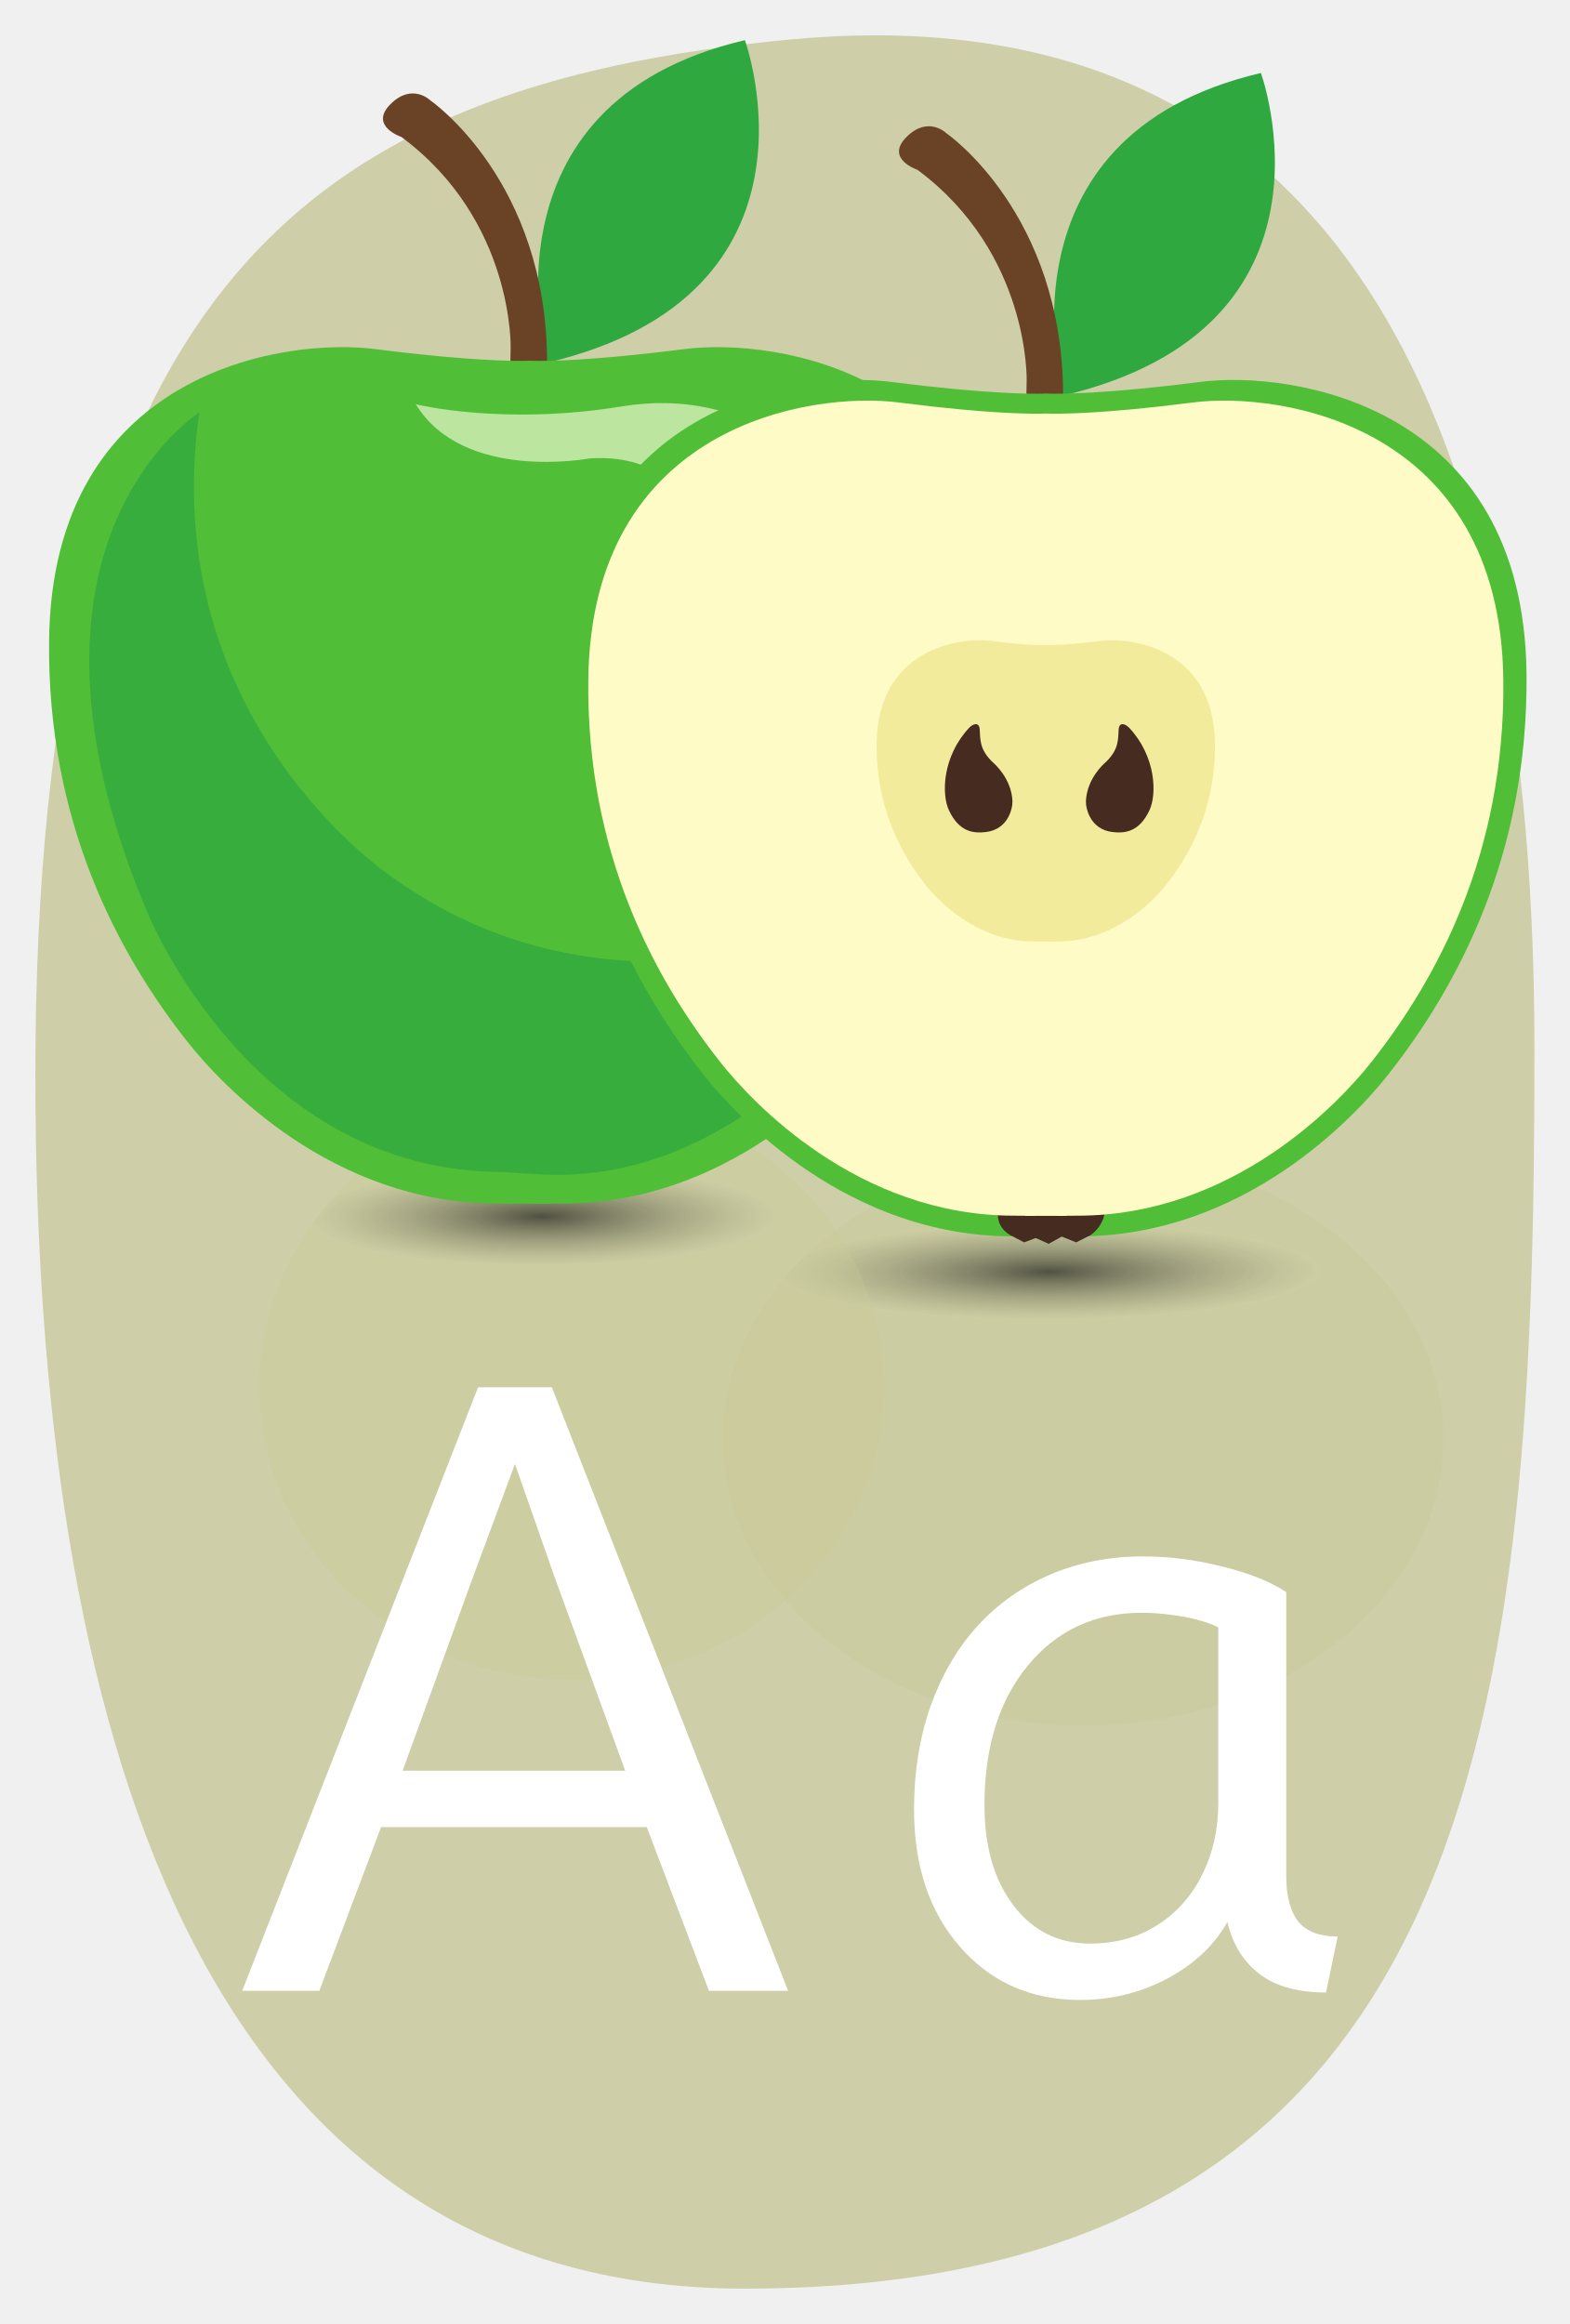
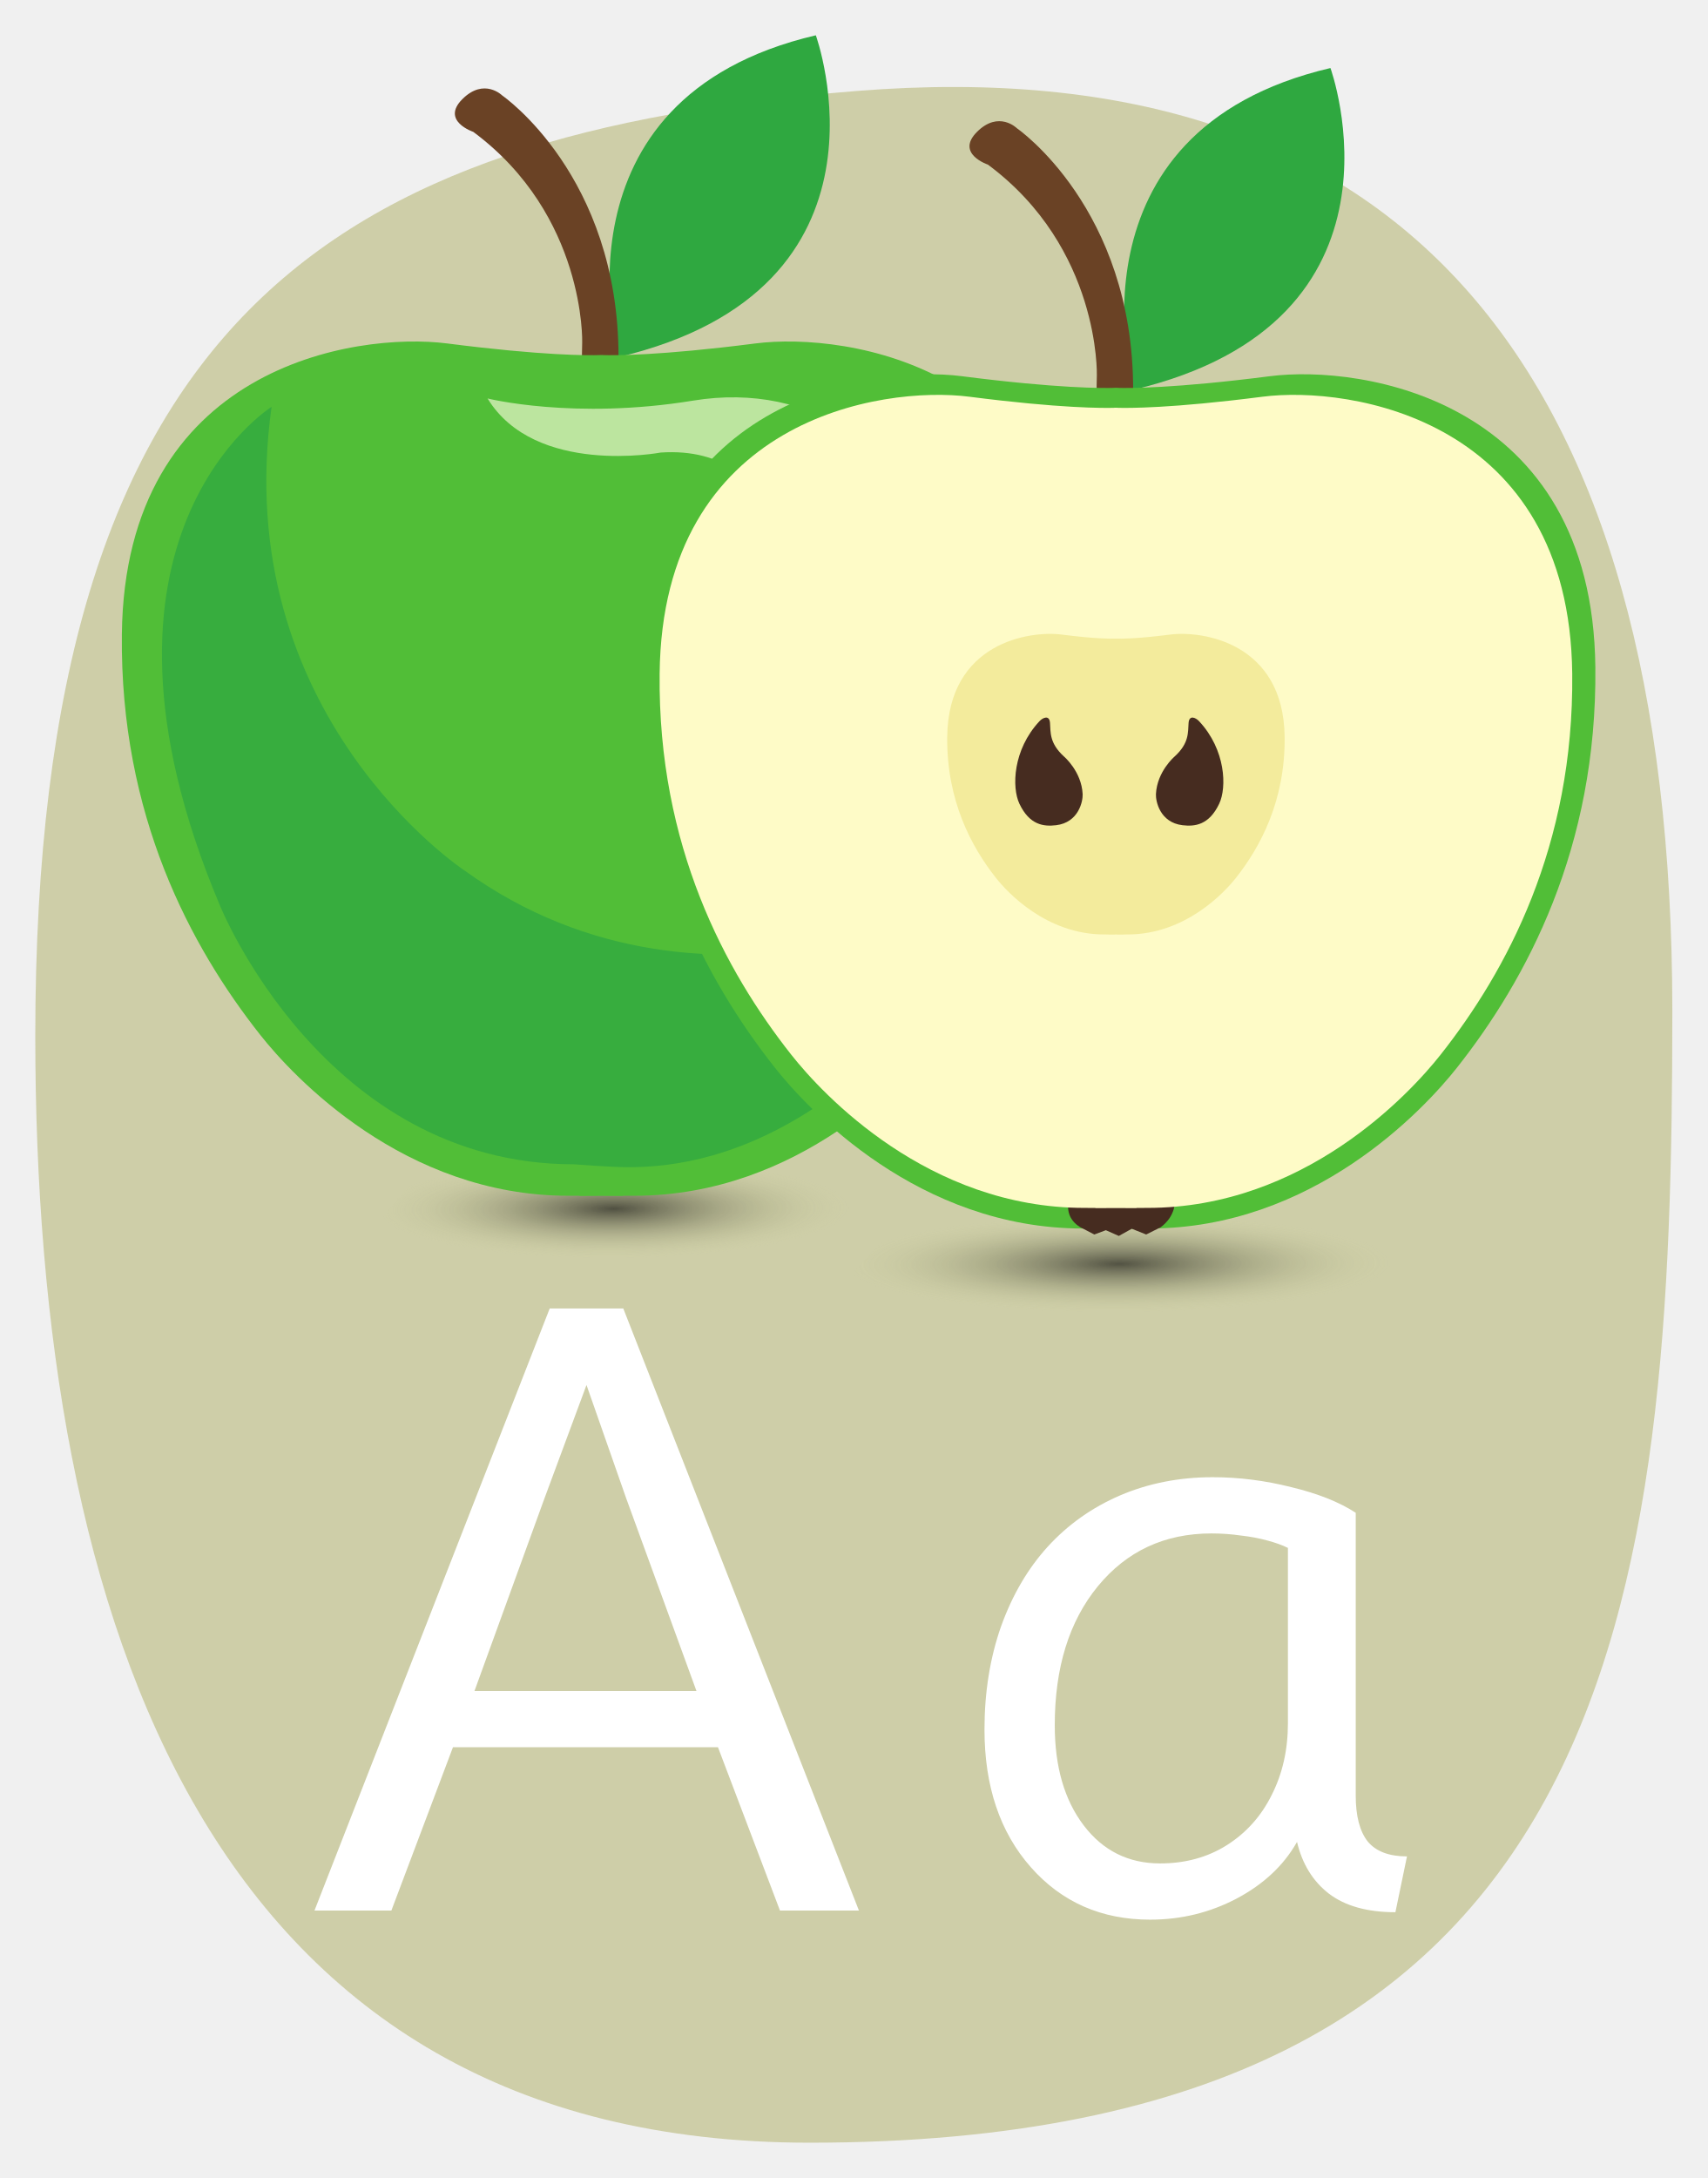
- <svg xmlns="http://www.w3.org/2000/svg" xmlns:xlink="http://www.w3.org/1999/xlink" version="1.1" width="221.902" height="328.491" viewBox="0 0 221.902 328.491" id="svg2985" style="overflow:visible">
+ <svg xmlns="http://www.w3.org/2000/svg" xmlns:xlink="http://www.w3.org/1999/xlink" version="1.1" width="242.027" height="308.621" viewBox="0 0 242.027 308.621" id="svg2985" style="overflow:visible">
  <defs id="defs3078">
    <linearGradient id="linearGradient4088">
      <stop style="stop-color:#000000;stop-opacity:1;" offset="0" id="stop4090" />
-       <stop style="stop-color:#c8cc95;stop-opacity:0.453;" offset="1" id="stop4092" />
+       <stop style="stop-color:#c8cc95;stop-opacity:0;" offset="1" id="stop4092" />
    </linearGradient>
    <linearGradient id="linearGradient3910">
      <stop style="stop-color:#d1f5bc;stop-opacity:1;" offset="0" id="stop3912" />
      <stop style="stop-color:#9ce970;stop-opacity:0;" offset="1" id="stop3915" />
    </linearGradient>
    <linearGradient id="linearGradient3878">
      <stop style="stop-color:#6e8f5b;stop-opacity:1;" offset="0" id="stop3880" />
      <stop style="stop-color:#ebebeb;stop-opacity:0;" offset="1" id="stop3882" />
    </linearGradient>
    <linearGradient id="linearGradient4407">
      <stop style="stop-color:#5a932e;stop-opacity:1;" offset="0" id="stop4409" />
      <stop style="stop-color:#008000;stop-opacity:0;" offset="1" id="stop4411" />
    </linearGradient>
    <linearGradient id="linearGradient3920">
      <stop id="stop3922" style="stop-color:#f76605;stop-opacity:1" offset="0" />
      <stop id="stop3924" style="stop-color:#f76605;stop-opacity:0" offset="1" />
    </linearGradient>
    <linearGradient id="linearGradient3912">
      <stop id="stop3914" style="stop-color:#f76605;stop-opacity:1" offset="0" />
      <stop id="stop3916" style="stop-color:#f76605;stop-opacity:0" offset="1" />
    </linearGradient>
    <linearGradient x1="266.478" y1="211.68" x2="229.985" y2="1" id="linearGradient3926" xlink:href="#linearGradient3920" gradientUnits="userSpaceOnUse" />
    <linearGradient x1="181.082" y1="130.101" x2="215.935" y2="39.45" id="linearGradient3928" xlink:href="#linearGradient3912" gradientUnits="userSpaceOnUse" gradientTransform="matrix(1,0,0,0.8609317,-54.55841,-74.85106)" />
    <radialGradient xlink:href="#linearGradient4088" id="radialGradient4094" cx="78.698" cy="50.058" fx="78.698" fy="50.058" r="99.455" gradientTransform="matrix(1,0,0,0.2369623,0,38.19639)" gradientUnits="userSpaceOnUse" />
    <radialGradient xlink:href="#linearGradient4088-8" id="radialGradient4104-4" cx="78.698" cy="50.058" fx="78.698" fy="50.058" r="99.455" gradientTransform="matrix(1,0,0,0.2369623,0,38.19639)" gradientUnits="userSpaceOnUse" />
    <linearGradient id="linearGradient4088-8">
      <stop style="stop-color:#000000;stop-opacity:1;" offset="0" id="stop4090-2" />
      <stop style="stop-color:#000000;stop-opacity:0;" offset="1" id="stop4092-2" />
    </linearGradient>
    <radialGradient xlink:href="#linearGradient4088-8" id="radialGradient4106-5" gradientUnits="userSpaceOnUse" gradientTransform="matrix(1,0,0,0.2369623,0,38.19639)" cx="78.698" cy="50.058" fx="78.698" fy="50.058" r="99.455" />
    <radialGradient xlink:href="#linearGradient4088" id="radialGradient4162" cx="78.698" cy="50.058" fx="78.698" fy="50.058" r="99.455" gradientTransform="matrix(1,0,0,0.2369623,0,38.19639)" gradientUnits="userSpaceOnUse" spreadMethod="pad" />
    <radialGradient xlink:href="#linearGradient4088" id="radialGradient4164" gradientUnits="userSpaceOnUse" gradientTransform="matrix(0.615615,-0.00320847,1.5412167e-4,0.1356629,37.45477,51.19507)" spreadMethod="pad" cx="100.392" cy="142.538" fx="100.392" fy="142.538" r="99.455" />
    <radialGradient xlink:href="#linearGradient4088-4" id="radialGradient4162-1" cx="78.698" cy="50.058" fx="78.698" fy="50.058" r="99.455" gradientTransform="matrix(1,0,0,0.2369623,0,38.19639)" gradientUnits="userSpaceOnUse" spreadMethod="pad" />
    <linearGradient id="linearGradient4088-4">
      <stop style="stop-color:#000000;stop-opacity:1;" offset="0" id="stop4090-1" />
-       <stop style="stop-color:#c8cc95;stop-opacity:0.453;" offset="1" id="stop4092-8" />
+       <stop style="stop-color:#c8cc95;stop-opacity:0;" offset="1" id="stop4092-8" />
    </linearGradient>
    <radialGradient xlink:href="#linearGradient4088-4" id="radialGradient4164-9" gradientUnits="userSpaceOnUse" gradientTransform="matrix(0.615615,-0.00320847,1.5412167e-4,0.1356629,37.45477,51.19507)" spreadMethod="pad" cx="100.392" cy="142.538" fx="100.392" fy="142.538" r="99.455" />
    <linearGradient id="linearGradient4181">
      <stop style="stop-color:#000000;stop-opacity:1;" offset="0" id="stop4183" />
      <stop style="stop-color:#c8cc95;stop-opacity:0.453;" offset="1" id="stop4185" />
    </linearGradient>
    <radialGradient r="99.455" fy="142.538" fx="100.392" cy="142.538" cx="100.392" spreadMethod="pad" gradientTransform="matrix(0.615615,-0.00320847,1.5412167e-4,0.1356629,37.45477,51.19507)" gradientUnits="userSpaceOnUse" id="radialGradient4189" xlink:href="#linearGradient4088-4" />
  </defs>
-   <path style="opacity:0.3;fill:#808000;fill-opacity:1;stroke:none" d="m 216.902,148.206 c 0,91.29 -6.318,175.286 -111.649,175.286 C 27.632,323.491 5,243.301 5,152.011 5,40.744 43.361,12.157 111.365,5.616 182.021,-1.18 216.902,48.355 216.902,148.206 z" id="path3929" />
-   <g id="g14004" transform="matrix(0.512253,0,0,2.356339,110.0733,110.0872)" style="opacity:0.6;fill:url(#radialGradient4162);fill-opacity:1;fill-rule:nonzero">
+   <path style="opacity:0.3;fill:#808000;fill-opacity:1;stroke:none" d="m 237.027,143.302 c 0,83.495 -6.918,160.318 -122.253,160.318 -84.993,0 -109.774,-73.343 -109.774,-156.838 0,-101.766 42.004,-127.912 116.467,-133.894 77.367,-6.215 115.56,39.089 115.56,130.414 z" id="path3929" />
+   <g id="g14004" transform="matrix(0.512253,0,0,2.356339,120.4077,109.412)" style="opacity:0.6;fill:url(#radialGradient4162);fill-opacity:1;fill-rule:nonzero">
    <path transform="matrix(1.228568,0,0,0.2166839,-47.36753,14.35761)" d="m 187.889,116.431 c 0,43.881 -36.243,79.453 -80.952,79.453 -44.709,0 -80.952,-35.572 -80.952,-79.453 0,-43.881 36.243,-79.453 80.952,-79.453 44.709,0 80.952,35.572 80.952,79.453 z" id="path14006" style="fill:url(#radialGradient4164);fill-opacity:1;fill-rule:nonzero;stroke:none" />
  </g>
-   <g id="g14004-1" transform="matrix(0.4438912,0,0,2.403729,43.53983,100.8732)" style="opacity:0.61;fill:url(#radialGradient4162-1);fill-opacity:1;fill-rule:nonzero;overflow:visible">
+   <g id="g14004-1" transform="matrix(0.4438912,0,0,2.403729,53.87419,100.1979)" style="opacity:0.61;fill:url(#radialGradient4162-1);fill-opacity:1;fill-rule:nonzero;overflow:visible">
    <path transform="matrix(1.228568,0,0,0.2166839,-47.36753,14.35761)" d="m 187.889,116.431 c 0,43.881 -36.243,79.453 -80.952,79.453 -44.709,0 -80.952,-35.572 -80.952,-79.453 0,-43.881 36.243,-79.453 80.952,-79.453 44.709,0 80.952,35.572 80.952,79.453 z" id="path14006-5" style="fill:url(#radialGradient4189);fill-opacity:1;fill-rule:nonzero;stroke:none" />
  </g>
-   <g id="layer1" transform="translate(-5.098363,-3.230644)">
+   <g id="layer1" transform="translate(5.235999,-3.905913)">
    <g id="g13987" transform="matrix(1.958956,0,0,1.958956,-43.5131,-103.2454)">
      <path d="m 64.292,80.526 c 0,0 -5.31,-18.691 14.274,-23.275 0,0 6.666,18.334 -14.274,23.275" style="fill:#2fa840;fill-opacity:1;fill-rule:nonzero;stroke:none" id="path3286" />
      <path d="m 61.663,79.476 c 0,0 0.264,-9.196 -7.883,-15.24 0,0 -2.364,-0.789 -0.789,-2.366 1.577,-1.576 2.891,-0.261 2.891,-0.261 0,0 8.409,5.78 8.409,18.918 0,13.137 -2.89,7.883 -2.629,-1.05" style="fill:#6a4225;fill-opacity:1;fill-rule:nonzero;stroke:none" id="path3288" />
      <path d="m 74.187,79.542 c -6.945,0.891 -10.229,0.868 -11.038,0.841 l 0,-0.007 -0.106,0.005 -0.106,-0.005 0,0.007 c -0.807,0.026 -4.091,0.05 -11.037,-0.841 -6.643,-0.851 -23.335,1.667 -23.543,21.043 -0.141,13.11 4.997,22.614 10,28.957 2.391,3.031 10.418,11.65 22.29,11.65 0.111,0 0.43,0 0.833,0.002 l 0,0.015 c 0.179,0 0.835,-0.002 1.564,-0.008 0.729,0.005 1.386,0.008 1.564,0.008 l 0,-0.015 c 0.404,-0.002 0.723,-0.002 0.833,-0.002 11.873,0 19.9,-8.619 22.29,-11.65 5.003,-6.344 10.143,-15.848 10,-28.957 -0.207,-19.375 -16.899,-21.894 -23.543,-21.043" style="fill:#51be37;fill-opacity:1;fill-rule:nonzero;stroke:none" id="path3290" />
      <path d="m 54.816,83.521 c 0,0 6.261,1.565 14.867,0.156 8.609,-1.409 15.92,3.481 17.058,12.364 0.784,6.104 -3.129,7.669 -5.006,7.669 0,0 -4.695,0.156 -5.008,-6.416 0,0 -0.158,-10.486 -9.39,-9.861 0,0 -9.078,1.721 -12.521,-3.911" style="fill:#bce59f;fill-opacity:1;fill-rule:nonzero;stroke:none" id="path3292" />
      <path d="m 39.19,84.126 c 0,0 -15,9.375 -3.75,36.041 0,0 7.5,18.75 25.625,18.75 0,0 2.638,0.209 3.96,0.209 3.281,0 8.321,-0.704 14.238,-4.834 1.972,-1.376 9.304,-7.457 12.637,-15.375 0,0 -20.834,11.668 -38.75,-1.25 0,0 -17.084,-11.25 -13.96,-33.541" style="fill:#37ad3e;fill-opacity:1;fill-rule:nonzero;stroke:none" id="path3294" />
    </g>
    <g id="g13994" transform="matrix(1.958956,0,0,1.958956,-146.4107,-91.45499)">
      <path d="m 154.052,76.876 c 0,0 -5.309,-18.691 14.275,-23.275 0,0 6.666,18.334 -14.275,23.275" style="fill:#2fa840;fill-opacity:1;fill-rule:nonzero;stroke:none" id="path4344" />
      <path d="m 151.425,75.826 c 0,0 0.263,-9.196 -7.883,-15.24 0,0 -2.365,-0.789 -0.789,-2.366 1.577,-1.576 2.891,-0.261 2.891,-0.261 0,0 8.408,5.78 8.408,18.918 0,13.137 -2.889,7.883 -2.627,-1.05" style="fill:#6a4225;fill-opacity:1;fill-rule:nonzero;stroke:none" id="path4346" />
      <path d="m 163.948,75.892 c -6.946,0.891 -10.23,0.868 -11.037,0.843 l 0,-0.009 -0.106,0.005 -0.106,-0.005 0,0.009 c -0.807,0.025 -4.091,0.049 -11.037,-0.843 -6.643,-0.851 -23.335,1.667 -23.543,21.043 -0.141,13.11 4.997,22.615 10,28.958 2.39,3.033 10.418,11.65 22.29,11.65 0.111,0 0.43,0 0.833,0.002 l 0,0.015 c 0.179,0 0.835,-0.002 1.564,-0.007 0.729,0.005 1.385,0.007 1.564,0.007 l 0,-0.015 c 0.403,-0.002 0.721,-0.002 0.833,-0.002 11.873,0 19.9,-8.617 22.29,-11.65 5.003,-6.343 10.141,-15.848 10,-28.958 -0.207,-19.375 -16.899,-21.894 -23.543,-21.043" style="fill:#51be37;fill-opacity:1;fill-rule:nonzero;stroke:none" id="path4348" />
      <path d="m 157.077,135.477 c 0,0 0.104,1.145 -1.041,1.979 l -1.042,0.521 -1.041,-0.417 -0.938,0.521 -0.938,-0.416 -0.834,0.312 -0.835,-0.435 c 0,0 -1.249,-0.504 -1.04,-1.857 0.209,-1.354 7.709,-0.207 7.709,-0.207" style="fill:#462c20;fill-opacity:1;fill-rule:nonzero;stroke:none" id="path4350" />
      <path d="m 163.411,77.376 c -6.611,0.849 -9.736,0.825 -10.505,0.801 l 0,-0.008 -0.101,0.005 -0.101,-0.005 0,0.008 c -0.769,0.024 -3.894,0.048 -10.505,-0.801 -6.321,-0.81 -22.209,1.587 -22.407,20.027 -0.135,12.478 4.756,21.523 9.519,27.561 2.275,2.885 9.915,11.088 21.215,11.088 0.106,0 0.409,10e-4 0.792,0.004 l 0,0.013 c 0.169,0 0.795,-0.004 1.488,-0.006 0.693,0.002 1.319,0.006 1.488,0.006 l 0,-0.013 c 0.384,-0.002 0.686,-0.004 0.792,-0.004 11.3,0 18.94,-8.203 21.215,-11.088 4.763,-6.039 9.654,-15.084 9.519,-27.561 -0.199,-18.44 -16.086,-20.837 -22.408,-20.027" style="fill:#fefbc7;fill-opacity:1;fill-rule:nonzero;stroke:none" id="path4352" />
      <path d="m 156.727,94.581 c -2.445,0.312 -3.601,0.305 -3.885,0.295 l 0,-0.002 -0.037,0.002 -0.037,-0.002 0,0.002 c -0.284,0.01 -1.44,0.018 -3.885,-0.295 -2.336,-0.3 -8.21,0.586 -8.284,7.404 -0.049,4.612 1.759,7.957 3.52,10.19 0.841,1.066 3.665,4.098 7.843,4.098 0.039,0 0.151,0.001 0.294,0.002 l 0,0.005 c 0.062,0 0.294,-0.001 0.55,-0.002 0.256,10e-4 0.487,0.002 0.55,0.002 l 0,-0.005 c 0.142,-0.001 0.255,-0.002 0.294,-0.002 4.178,0 7.001,-3.031 7.843,-4.098 1.761,-2.232 3.569,-5.577 3.52,-10.19 -0.074,-6.818 -5.947,-7.704 -8.284,-7.404" style="fill:#f3eb9c;fill-opacity:1;fill-rule:nonzero;stroke:none" id="path4354" />
      <path d="m 158.063,100.959 c -0.052,0.676 0.06,1.468 -1.011,2.442 0,0 -1.268,1.071 -1.351,2.716 -0.025,0.504 0.279,2.059 1.924,2.254 0.882,0.104 1.917,10e-4 2.654,-1.558 0.557,-1.177 0.475,-3.9 -1.454,-5.964 -0.25,-0.269 -0.716,-0.468 -0.761,0.109" style="fill:#462c20;fill-opacity:1;fill-rule:nonzero;stroke:none" id="path4356" />
      <path d="m 148.036,100.959 c 0.051,0.675 -0.059,1.468 1.012,2.442 0,0 1.268,1.071 1.35,2.716 0.025,0.502 -0.278,2.059 -1.925,2.254 -0.882,0.104 -1.916,0 -2.652,-1.558 -0.556,-1.179 -0.476,-3.901 1.452,-5.964 0.251,-0.27 0.718,-0.468 0.762,0.109" style="fill:#462c20;fill-opacity:1;fill-rule:nonzero;stroke:none" id="path4358" />
    </g>
  </g>
-   <g style="font-size:40px;font-style:normal;font-weight:normal;line-height:125%;letter-spacing:0px;word-spacing:0px;fill:#ffffff;fill-opacity:1;stroke:none;font-family:Sans" id="text3316" transform="translate(-19.75302,-1.918212)">
+   <g style="font-size:40px;font-style:normal;font-weight:normal;line-height:125%;letter-spacing:0px;word-spacing:0px;fill:#ffffff;fill-opacity:1;stroke:none;font-family:Sans" id="text3316" transform="translate(-9.418658,-12.59348)">
    <path d="m 53.992,283.318 10.898,0 8.73,-23.145 37.559,0 8.789,23.145 11.191,0 -33.398,-85.313 -10.43,0 -33.34,85.313 m 22.676,-31.113 9.902,-27.246 5.977,-16.113 5.625,16.055 9.961,27.305 -31.465,0" style="font-size:120px;font-variant:normal;font-stretch:normal;letter-spacing:10px;fill:#ffffff;font-family:Topmarks;-inkscape-font-specification:Topmarks" id="path4219" />
    <path d="m 172.449,284.607 c 4.375,0 8.457,-0.996 12.246,-2.988 3.828,-2.031 6.68,-4.707 8.555,-8.027 0.742,3.125 2.246,5.566 4.512,7.324 2.305,1.758 5.449,2.637 9.434,2.637 l 1.641,-7.91 c -2.539,10e-6 -4.395,-0.703 -5.566,-2.109 -1.133,-1.445 -1.699,-3.613 -1.699,-6.504 l 0,-40.078 c -2.344,-1.523 -5.391,-2.734 -9.141,-3.633 -3.711,-0.937 -7.422,-1.406 -11.133,-1.406 -4.727,6e-5 -9.102,0.859 -13.125,2.578 -3.984,1.719 -7.402,4.141 -10.254,7.266 -2.813,3.086 -5.02,6.856 -6.621,11.309 -1.563,4.453 -2.344,9.316 -2.344,14.59 -1e-5,8.047 2.187,14.551 6.562,19.512 4.375,4.961 10.02,7.441 16.934,7.441 m 1.406,-7.969 c -4.492,1e-5 -8.105,-1.797 -10.84,-5.391 -2.734,-3.594 -4.102,-8.32 -4.102,-14.18 -2e-5,-8.164 2.031,-14.727 6.094,-19.688 4.102,-5 9.473,-7.5 16.113,-7.5 1.406,5e-5 2.793,0.098 4.16,0.293 1.367,0.156 2.617,0.391 3.75,0.703 1.172,0.313 2.148,0.664 2.93,1.055 l 0,24.844 c -5e-5,3.75 -0.762,7.129 -2.285,10.137 -1.484,3.008 -3.613,5.391 -6.387,7.148 -2.734,1.719 -5.879,2.578 -9.434,2.578" style="font-size:120px;font-variant:normal;font-stretch:normal;letter-spacing:10px;fill:#ffffff;font-family:Topmarks;-inkscape-font-specification:Topmarks" id="path4221" />
  </g>
</svg>
